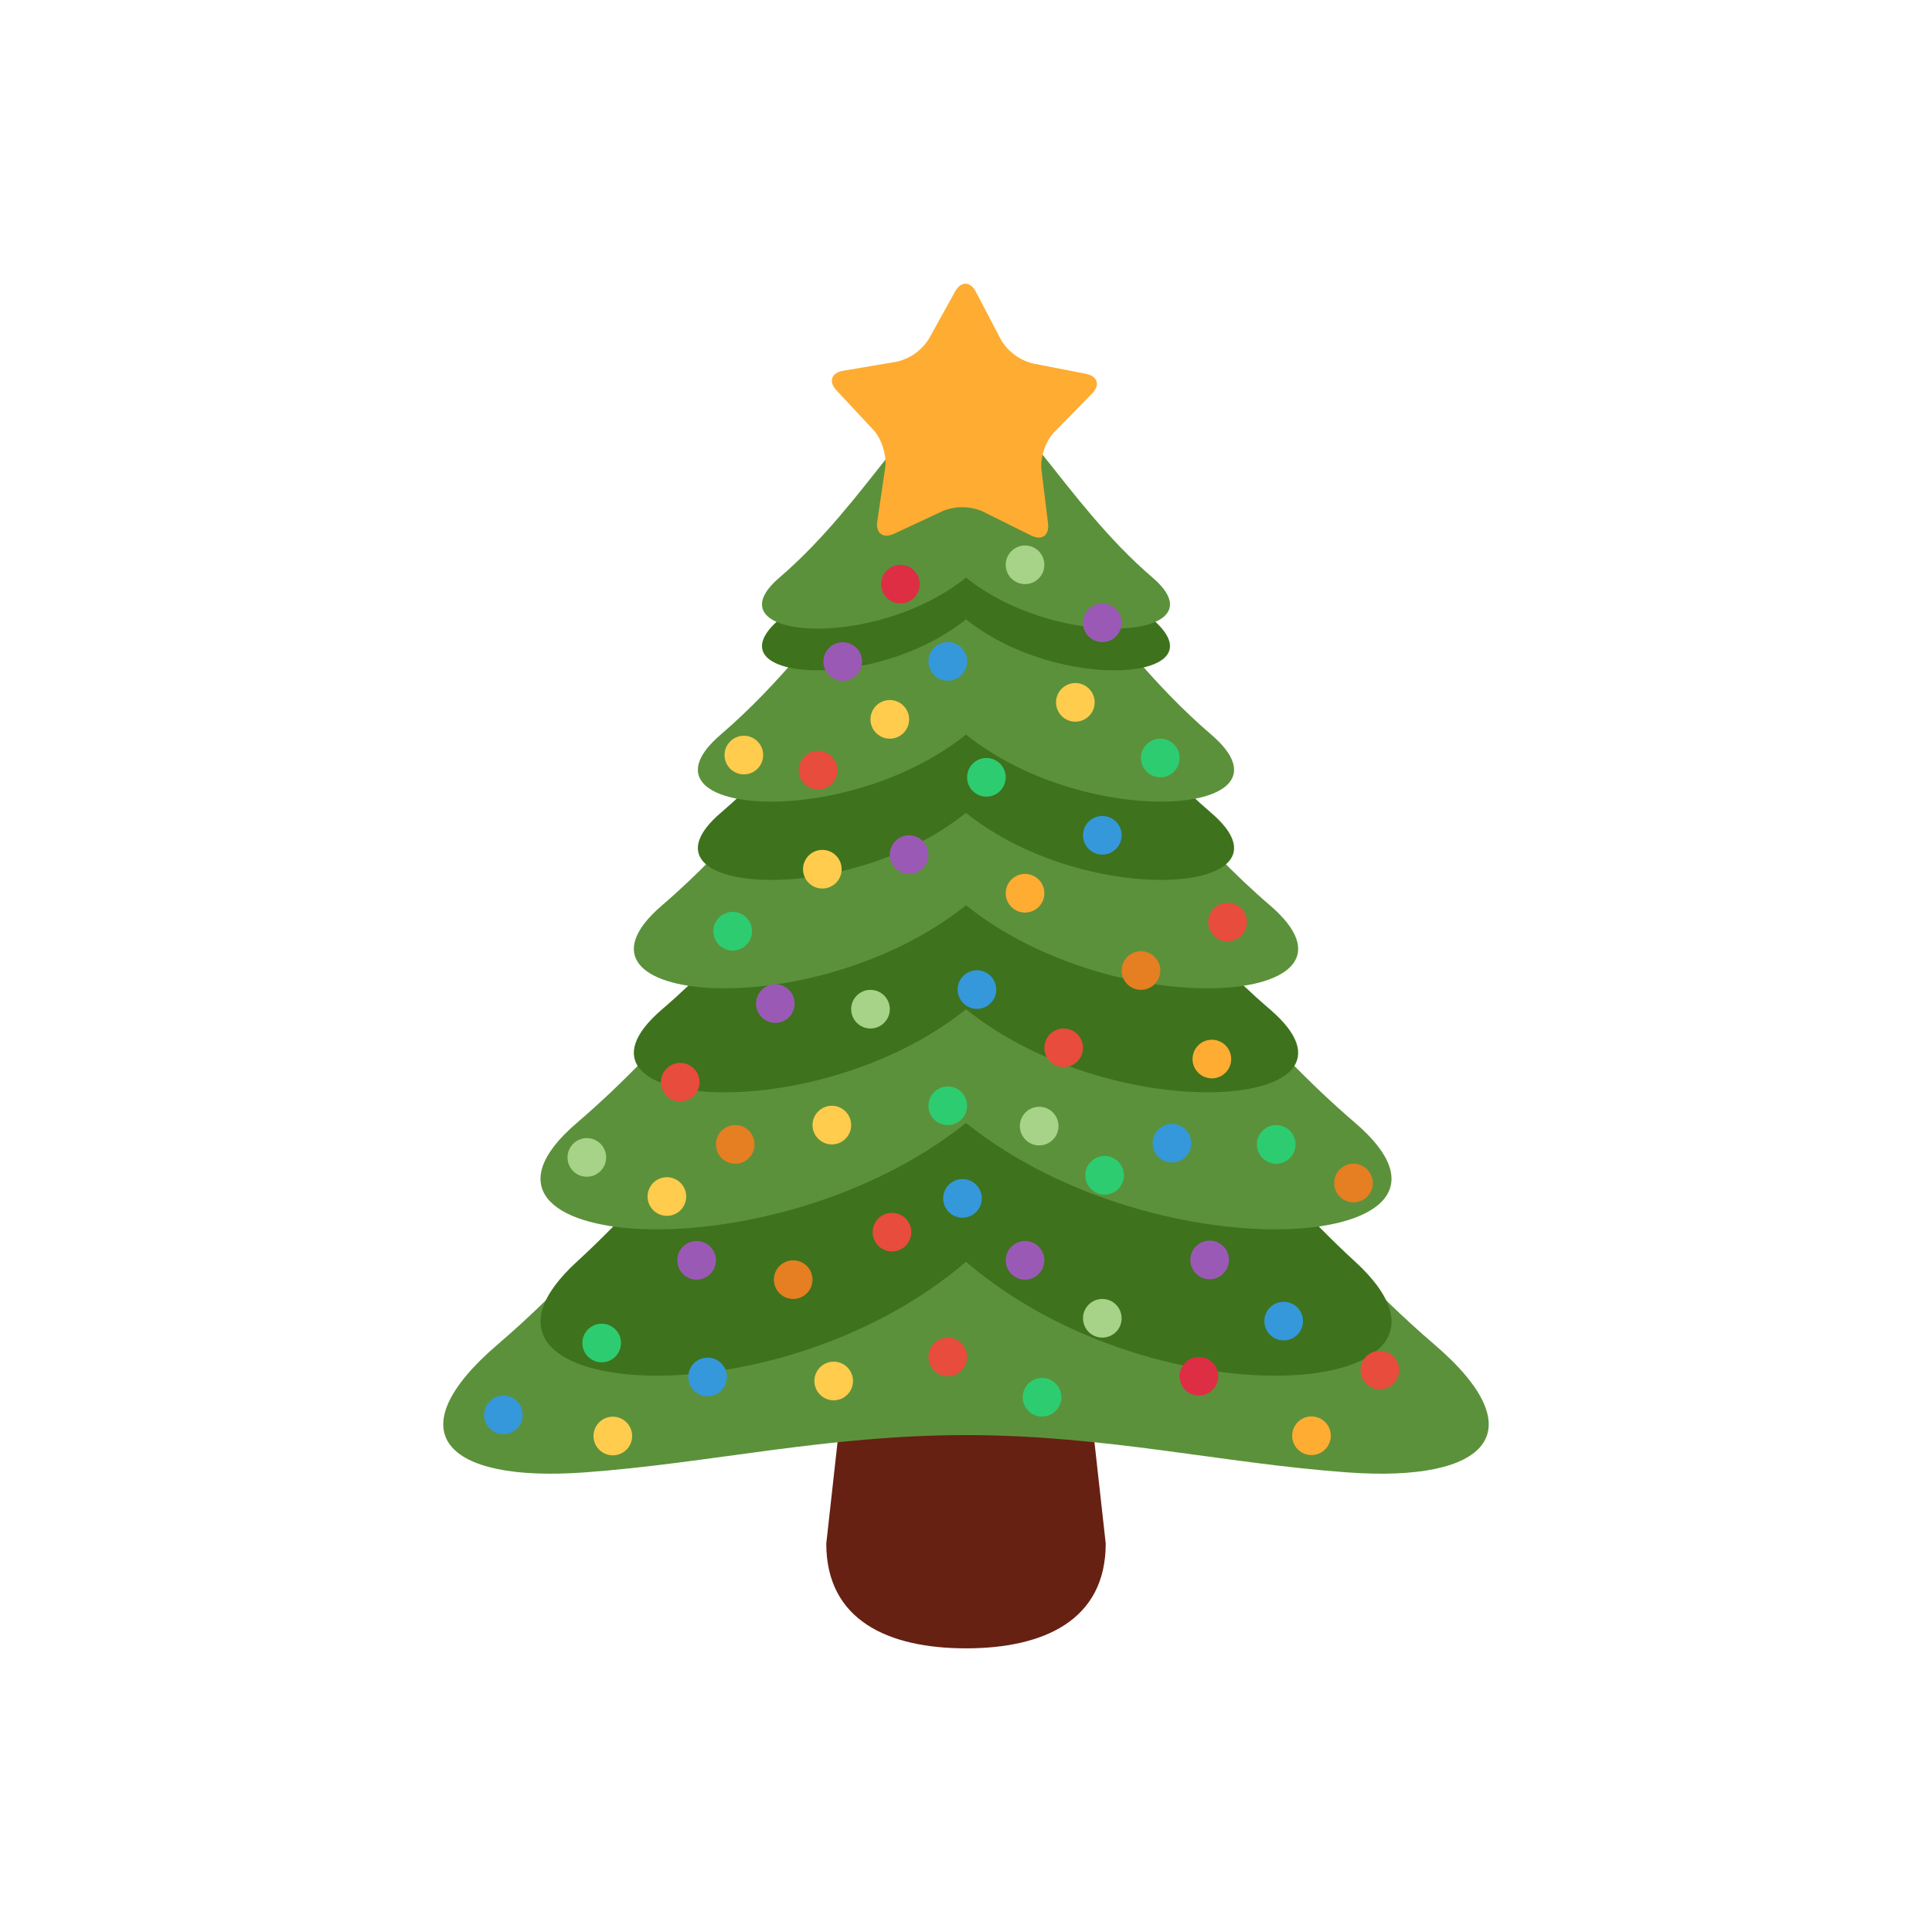
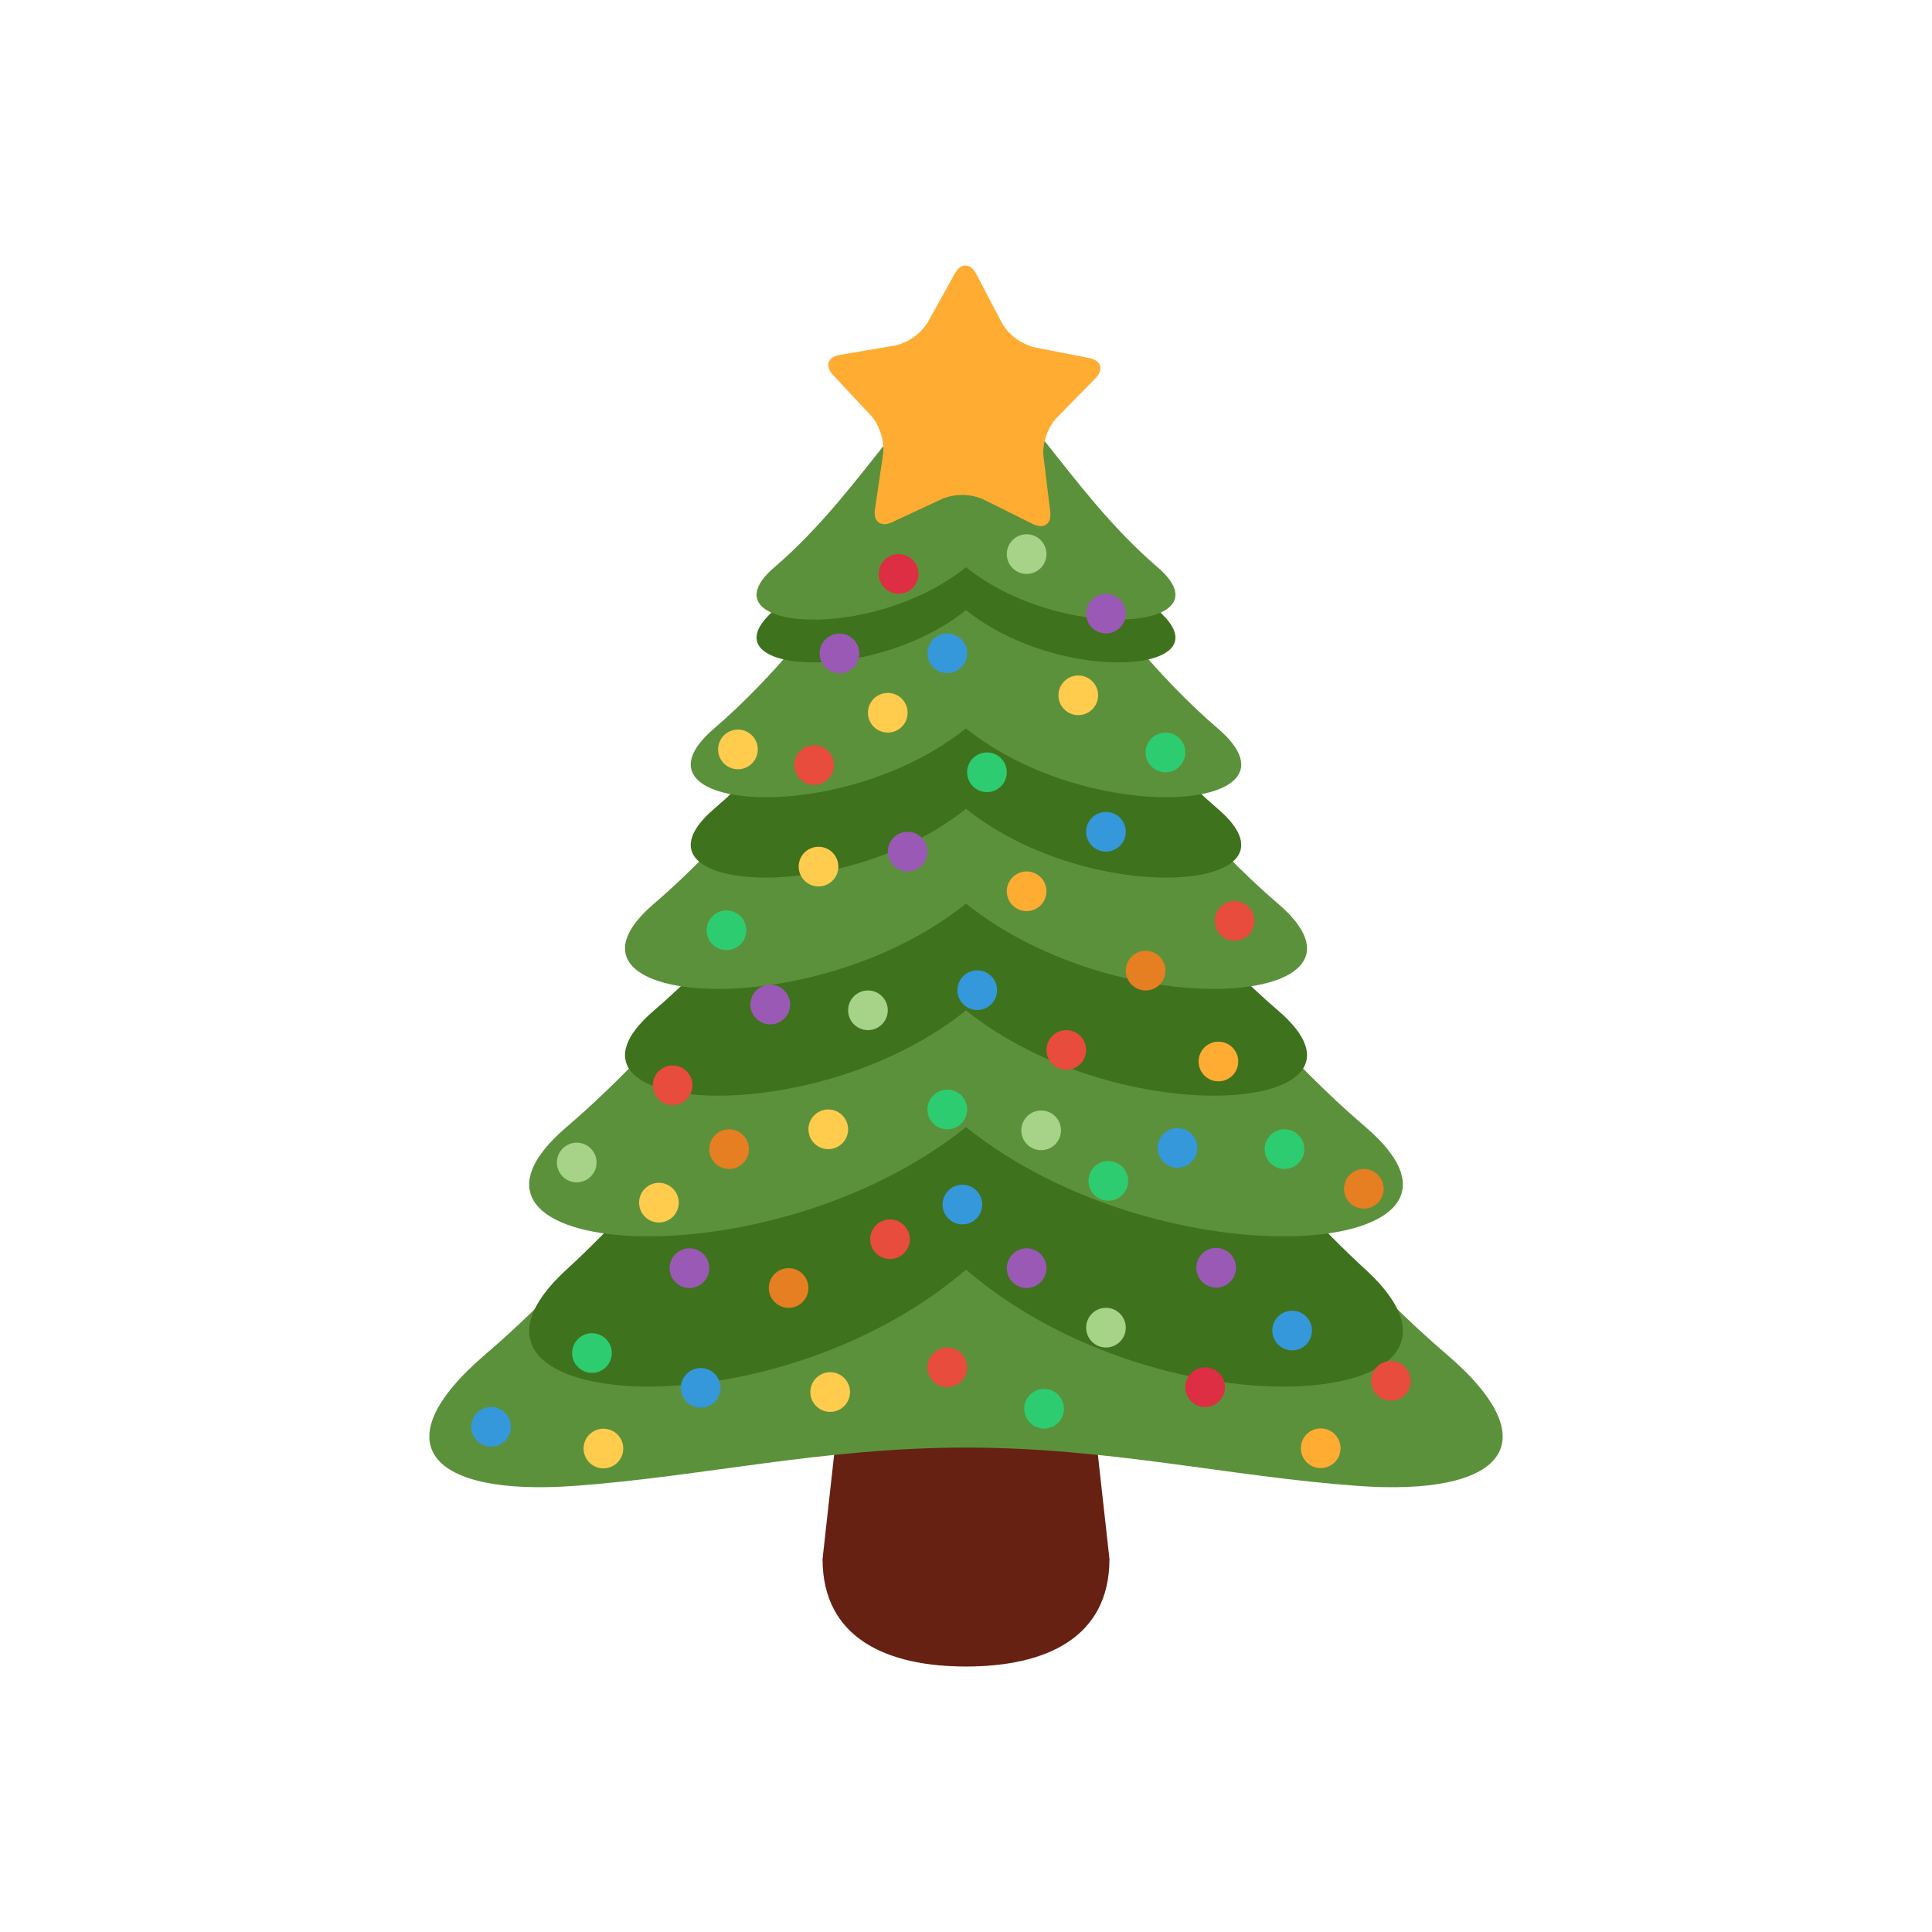
- <svg xmlns="http://www.w3.org/2000/svg" width="50" height="50">
-   <path d="M0 0h50v50H0z" opacity=".98" fill="#fff" />
-   <g transform="translate(6.528 7.117)">
+ <svg xmlns="http://www.w3.org/2000/svg" viewBox="0 0 36 36">
+   <path d="M0 0h36v36H0z" fill="#fff" />
+   <g transform="matrix(.7392 0 0 .7392 4.345677 4.780566)">
    <path fill="#662113" d="M22.088 32.83c0 1.997-1.619 2.712-3.616 2.712s-3.616-.715-3.616-2.712l.904-8.136c0-1.996.715-1.808 2.712-1.808s2.712-.188 2.712 1.808z" />
    <path fill="#5c913b" d="M30.59 27.675c-6.294-5.392-8.843-13.112-12.118-13.112s-5.824 7.721-12.118 13.112c-2.645 2.266-1.385 3.577 2.241 3.314 3.232-.233 6.255-.966 9.877-.966s6.646.733 9.876.966c3.627.263 4.886-1.049 2.242-3.314z" />
    <path fill="#3e721d" d="M28.546 25.538c-4.837-4.435-7.555-10.787-10.074-10.787s-5.236 6.352-10.073 10.787c-3.844 3.524 5.037 4.315 10.073 0 5.034 4.316 13.917 3.524 10.074 0z" />
    <path fill="#5c913b" d="M28.546 21.945c-4.837-4.143-7.555-10.077-10.074-10.077s-5.236 5.934-10.073 10.077c-3.844 3.292 5.037 4.031 10.073 0 5.034 4.032 13.917 3.292 10.074 0z" />
    <path fill="#3e721d" d="M26.336 19.003c-3.775-3.235-5.897-7.868-7.864-7.868s-4.088 4.632-7.864 7.868c-3 2.57 3.932 3.147 7.864 0 3.93 3.146 10.865 2.57 7.864 0z" />
    <path fill="#5c913b" d="M26.336 16.311c-3.775-3.235-5.897-7.867-7.864-7.867s-4.088 4.632-7.864 7.867c-3 2.571 3.932 3.147 7.864 0 3.93 3.147 10.865 2.571 7.864 0z" />
    <use href="#A" fill="#3e721d" />
    <use href="#A" y="-2.026" fill="#5c913b" />
    <path fill="#3e721d" d="M23.301 8.911C20.983 6.925 19.68 4.08 18.472 4.08s-2.511 2.845-4.83 4.831c-1.843 1.579 2.415 1.933 4.83 0 2.414 1.933 6.673 1.579 4.829 0z" />
    <path fill="#5c913b" d="M23.301 7.832C20.983 5.845 19.68 3 18.472 3s-2.511 2.845-4.83 4.832c-1.843 1.579 2.415 1.933 4.83 0 2.414 1.932 6.673 1.578 4.829 0z" />
    <circle fill="#ffcc4d" cx="9.332" cy="30.047" r=".5" />
    <circle fill="#ffac33" cx="27.413" cy="30.04" r=".5" />
    <circle fill="#a6d388" cx="20" cy="7.5" r=".5" />
    <g fill="#dd2e44">
      <circle cx="16.774" cy="8" r=".5" />
      <circle cx="24.5" cy="28.5" r=".5" />
    </g>
    <circle fill="#9b59b6" cx="22" cy="9" r=".5" />
    <g fill="#3498db">
      <circle cx="18" cy="10" r=".5" />
      <circle cx="11.784" cy="28.518" r=".5" />
      <circle cx="18.381" cy="23.897" r=".5" />
    </g>
    <circle fill="#ffcc4d" cx="21.302" cy="11.06" r=".5" />
    <g fill="#e74c3c">
      <circle cx="14.643" cy="12.817" r=".5" />
      <circle cx="11.077" cy="20.89" r=".5" />
    </g>
    <circle fill="#2ecc71" cx="19" cy="13" r=".5" />
    <g fill="#3498db">
      <circle cx="22" cy="14.5" r=".5" />
      <circle cx="18.755" cy="18.493" r=".5" />
    </g>
    <circle fill="#9b59b6" cx="17" cy="15" r=".5" />
    <circle fill="#ffac33" cx="20" cy="16" r=".5" />
    <circle fill="#ffcc4d" cx="14.754" cy="15.378" r=".5" />
    <g fill="#e67e22">
      <circle cx="23" cy="18" r=".5" />
      <circle cx="12.5" cy="22.5" r=".5" />
    </g>
    <circle fill="#a6d388" cx="16" cy="19" r=".5" />
    <circle fill="#e74c3c" cx="21" cy="20" r=".5" />
    <g fill="#2ecc71">
      <circle cx="18" cy="21.5" r=".5" />
      <circle cx="26.5" cy="22.5" r=".5" />
    </g>
    <g fill="#ffcc4d">
      <circle cx="15" cy="22" r=".5" />
      <circle cx="12.723" cy="12.424" r=".5" />
      <circle cx="10.731" cy="23.849" r=".5" />
    </g>
    <g fill="#3498db">
      <circle cx="23.802" cy="22.469" r=".5" />
      <circle cx="6.5" cy="29.5" r=".5" />
    </g>
    <circle fill="#ffac33" cx="24.835" cy="20.291" r=".5" />
    <g fill="#9b59b6">
      <circle cx="20" cy="25.5" r=".5" />
      <circle cx="15.282" cy="10.004" r=".5" />
      <circle cx="13.538" cy="18.855" r=".5" />
      <circle cx="24.778" cy="25.49" r=".5" />
      <circle cx="11.5" cy="25.5" r=".5" />
    </g>
    <g fill="#e67e22">
      <circle cx="14" cy="26" r=".5" />
      <circle cx="28.5" cy="23.5" r=".5" />
    </g>
    <g fill="#a6d388">
      <circle cx="22" cy="27" r=".5" />
      <circle cx="20.366" cy="22.026" r=".5" />
      <circle cx="8.659" cy="22.837" r=".5" />
    </g>
    <g fill="#e74c3c">
      <circle cx="18" cy="28" r=".5" />
      <circle cx="29.183" cy="28.341" r=".5" />
      <circle cx="16.556" cy="24.771" r=".5" />
    </g>
    <g fill="#ffcc4d">
      <circle cx="15.048" cy="28.623" r=".5" />
      <circle cx="16.5" cy="11.5" r=".5" />
    </g>
    <g fill="#2ecc71">
      <circle cx="9.043" cy="27.64" r=".5" />
      <circle cx="12.434" cy="16.983" r=".5" />
      <circle cx="22.059" cy="23.3" r=".5" />
    </g>
    <circle fill="#3498db" cx="26.693" cy="27.073" r=".5" />
    <path fill="#ffac33" d="M19.379 1.679a1.34 1.34 0 0 0 .817.609l1.379.269c.305.06.377.29.159.512l-.983 1.004c-.217.222-.365.657-.326.965l.17 1.394c.038.309-.159.448-.438.31L18.9 6.117a1.34 1.34 0 0 0-1.02-.013l-1.274.594c-.282.13-.476-.014-.43-.322l.205-1.39c.045-.307-.091-.745-.302-.973l-.959-1.027c-.212-.227-.135-.457.172-.508l1.385-.234a1.33 1.33 0 0 0 .832-.588L18.19.427c.151-.272.394-.269.537.006z" />
    <circle fill="#e74c3c" cx="25.242" cy="16.746" r=".5" />
    <g fill="#2ecc71">
      <circle cx="20.44" cy="29.044" r=".5" />
      <circle cx="23.5" cy="12.5" r=".5" />
    </g>
  </g>
  <defs>
    <path id="A" d="M24.818 13.92c-3.047-2.61-4.76-6.349-6.347-6.349s-3.299 3.739-6.347 6.349c-2.422 2.075 3.174 2.54 6.347 0 3.174 2.54 8.77 2.075 6.347 0z" />
  </defs>
</svg>
